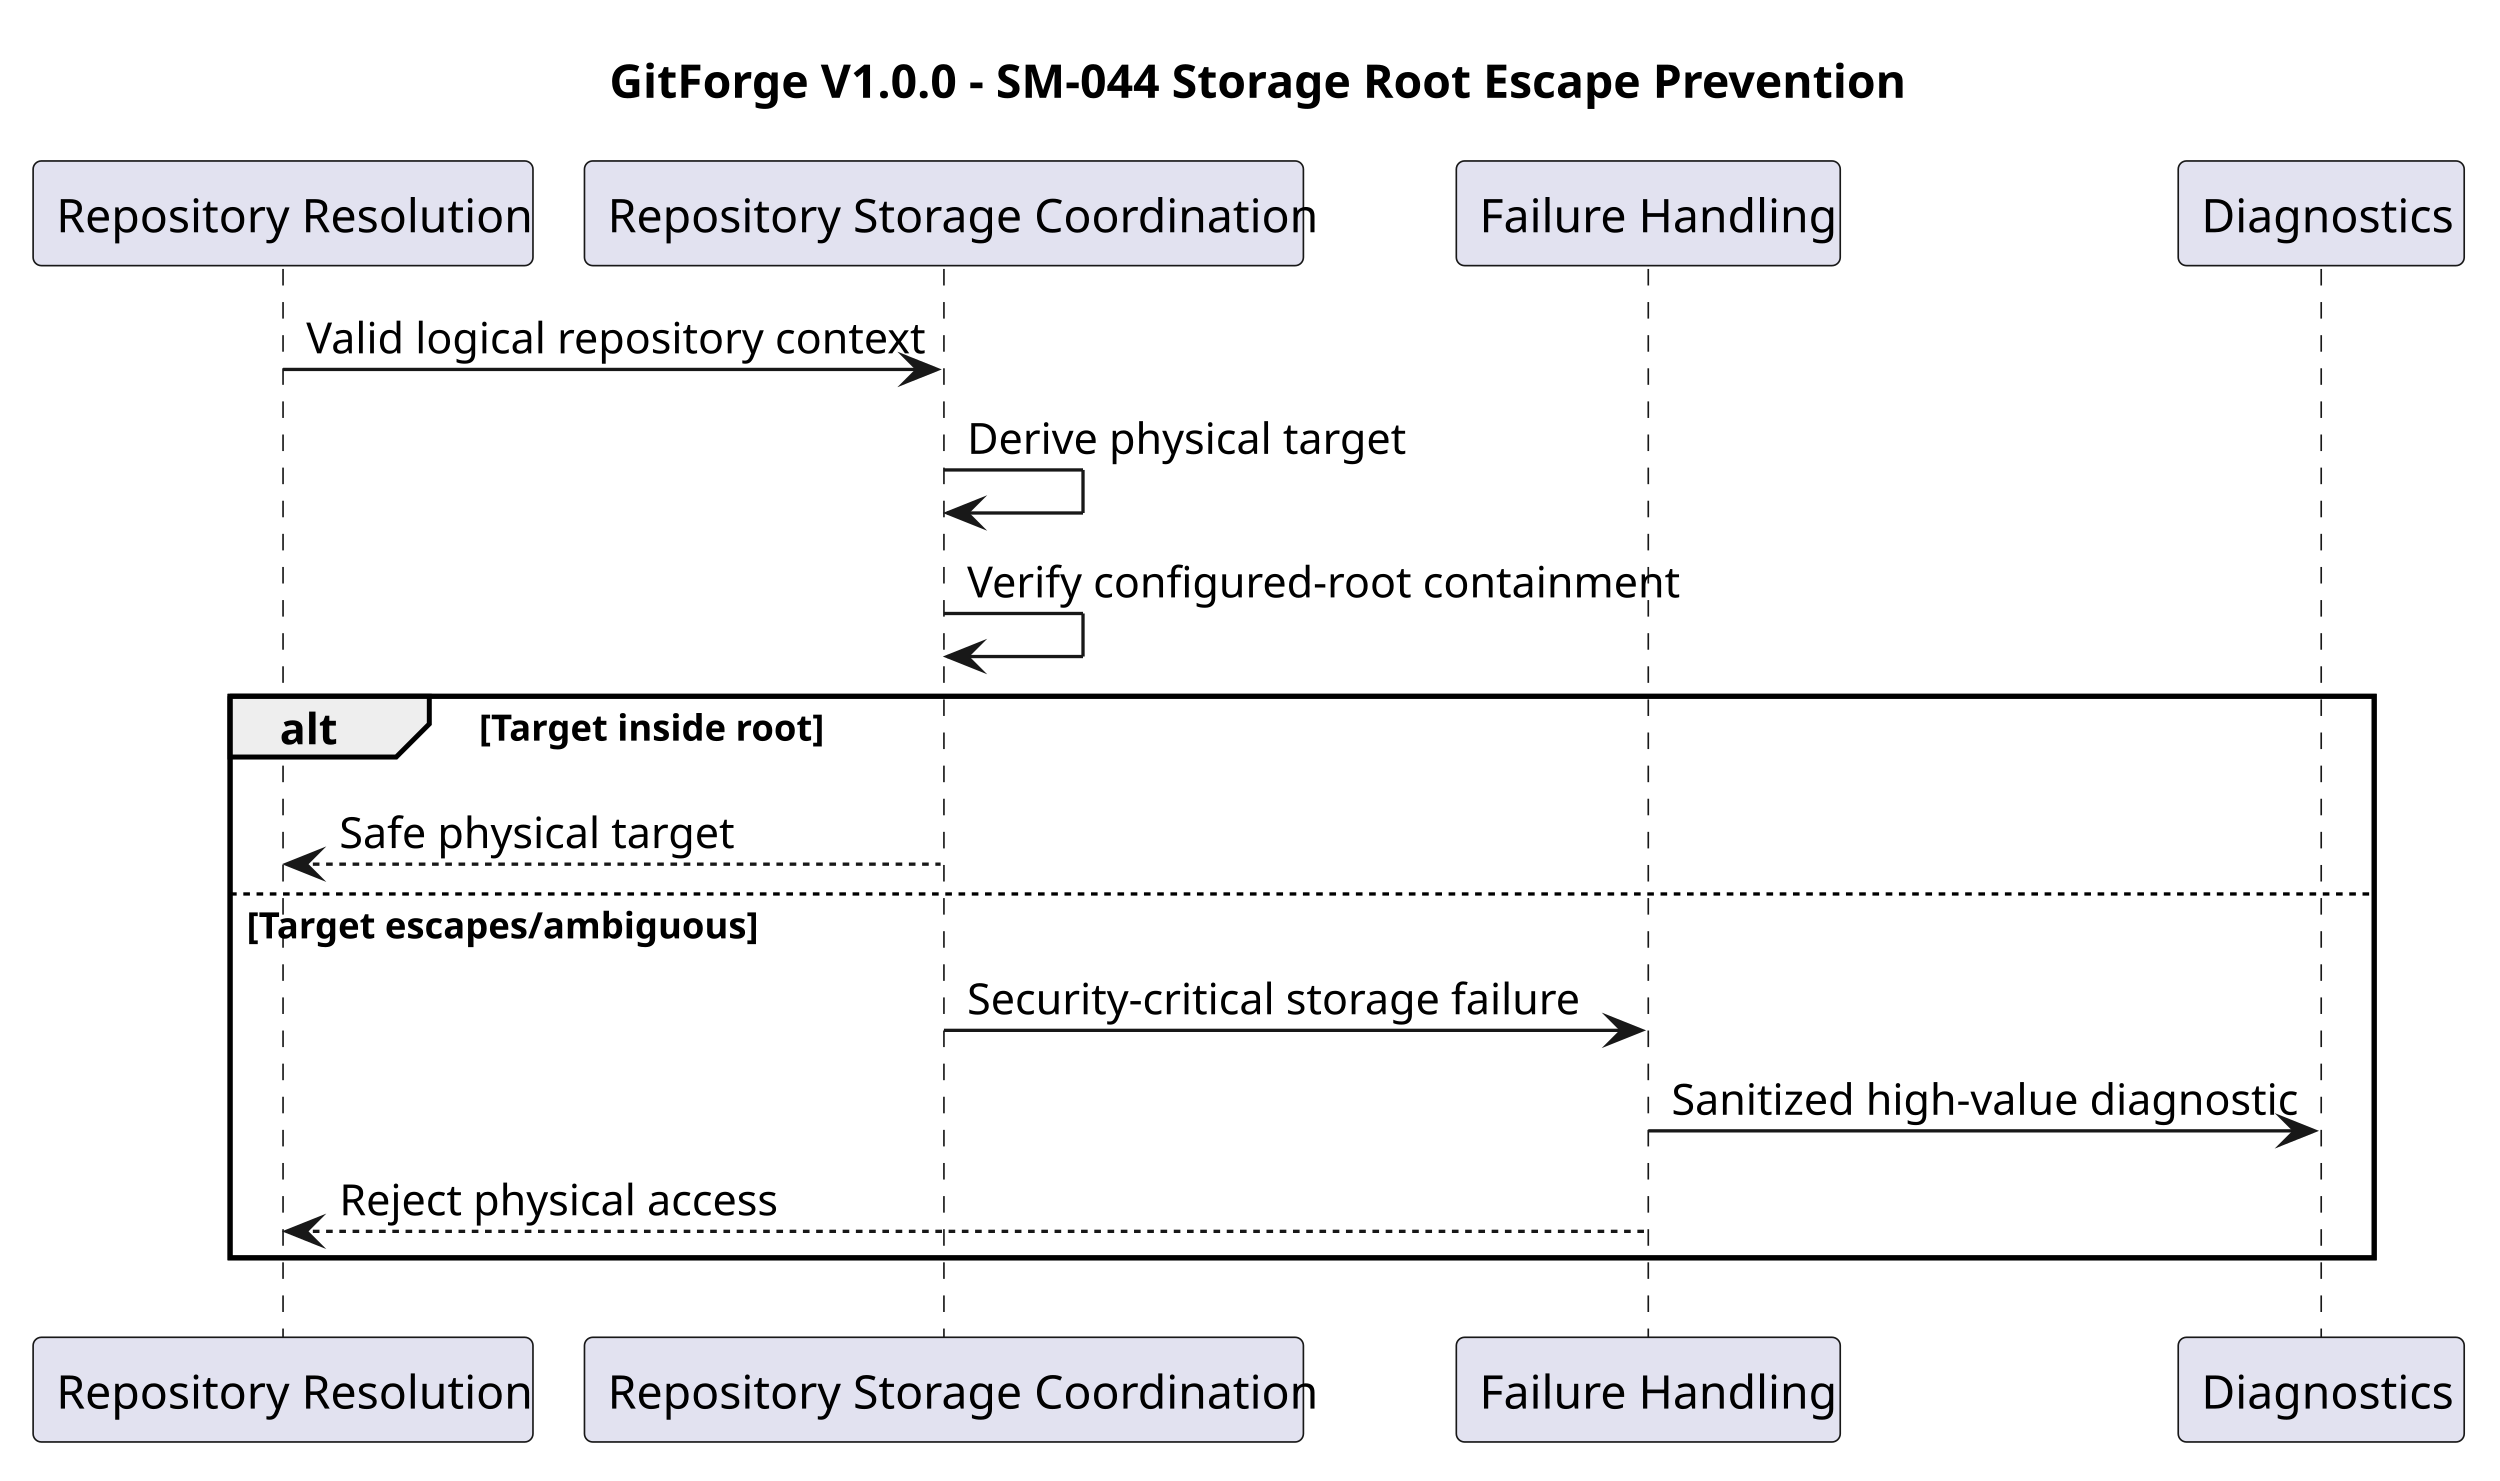
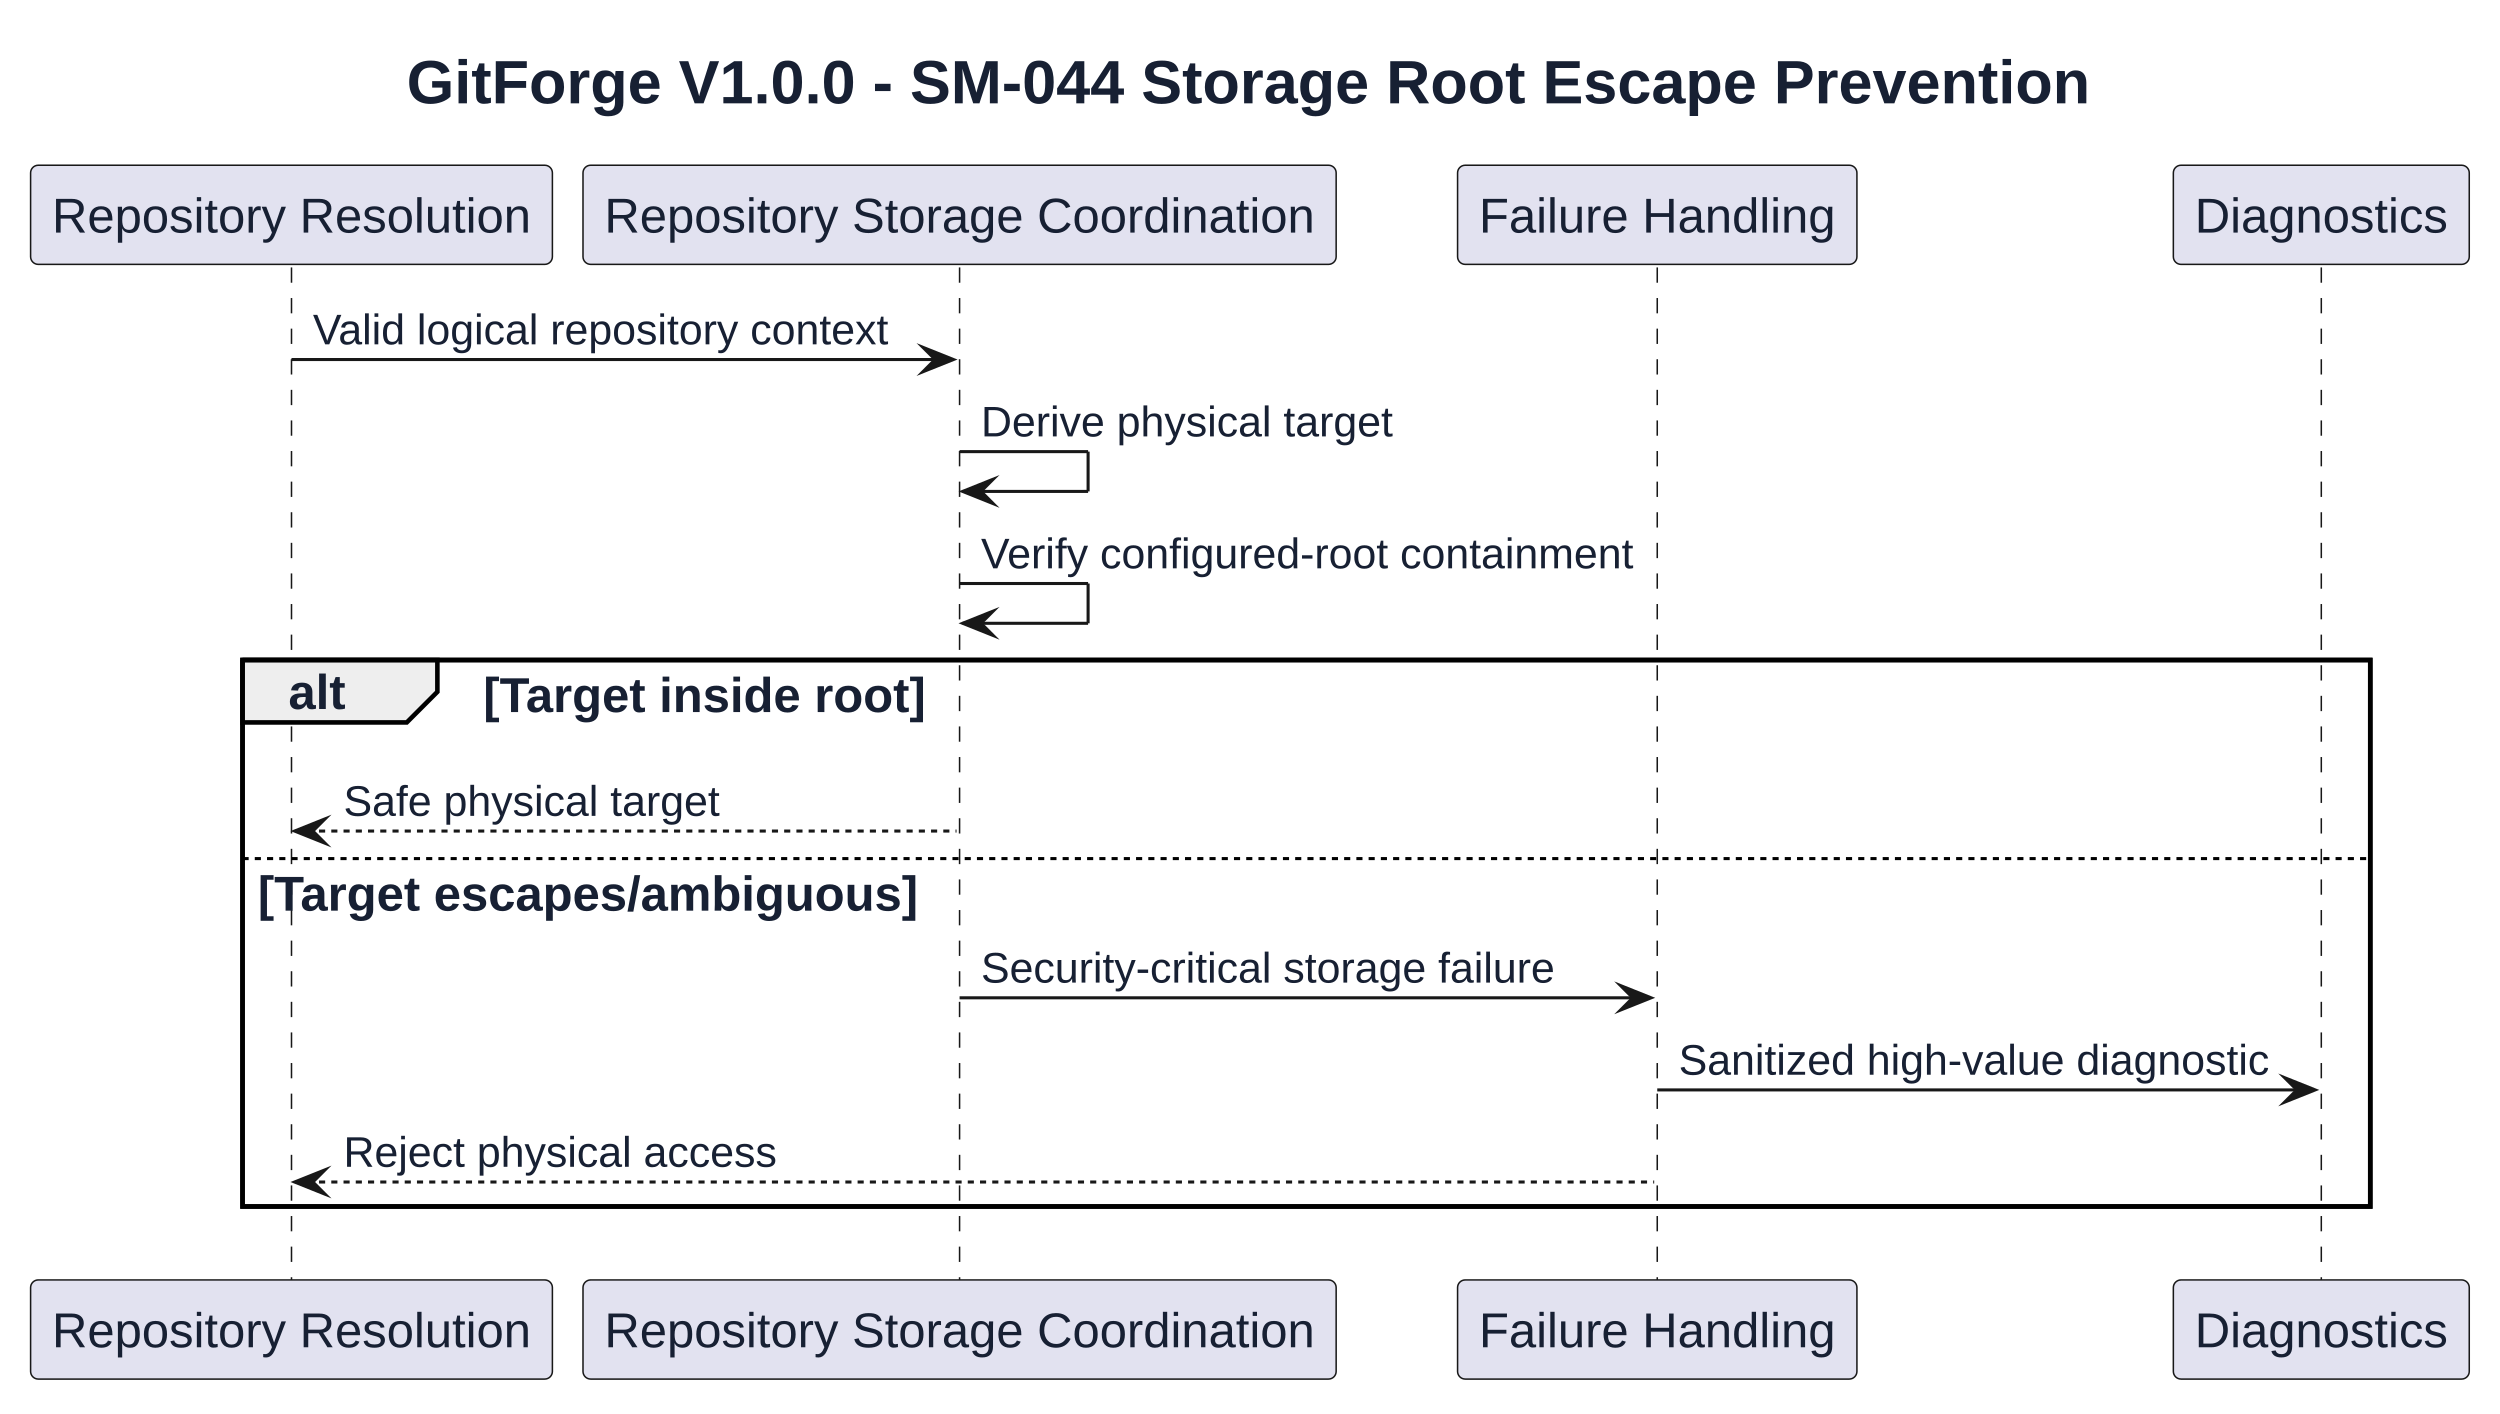
- <svg xmlns="http://www.w3.org/2000/svg" version="1.1" data-diagram-type="SEQUENCE" style="width:755px;height:447px;background:#FFFFFF;" width="755px" height="447px" viewBox="0 0 755 447" zoomAndPan="magnify" preserveAspectRatio="none" contentStyleType="text/css">
+ <svg xmlns="http://www.w3.org/2000/svg" version="1.1" data-diagram-type="SEQUENCE" style="width:817px;height:462px;background:#FFFFFF;" width="817px" height="462px" viewBox="0 0 817 462" zoomAndPan="magnify" preserveAspectRatio="none" contentStyleType="text/css">
  <defs />
  <g font-family="sans-serif" lengthAdjust="spacing">
-     <g class="title" data-source-line="1">
-       <text x="184.044" y="29.533" fill="#000" font-size="14" textLength="385.103" font-weight="700">GitForge V1.0.0 - SM-044 Storage Root Escape Prevention</text>
+     <g class="title" data-source-line="8">
+       <text x="132.903" y="33.76" fill="#172033" font-size="20" textLength="550.146" font-weight="700" font-family="Arial">GitForge V1.0.0 - SM-044 Storage Root Escape Prevention</text>
    </g>
-     <rect x="69.479" y="210.273" width="647.528" height="169.594" fill="none" style="stroke:#000;stroke-width:1.5;" />
+     <rect x="79.262" y="215.692" width="695.34" height="178.59" fill="none" style="stroke:#000;stroke-width:1.5;" />
    <g>
-       <rect x="81.979" y="81.219" width="8" height="322.648" fill="#000" fill-opacity="0" />
-       <line x1="85.479" y1="81.219" x2="85.479" y2="403.867" style="stroke:#181818;stroke-width:0.5;stroke-dasharray:5,5;" />
+       <rect x="91.762" y="87.396" width="8" height="330.886" fill="#000" fill-opacity="0" />
+       <line x1="95.262" y1="87.396" x2="95.262" y2="418.282" style="stroke:#181818;stroke-width:0.5;stroke-dasharray:5,5;" />
    </g>
    <g>
-       <rect x="281.568" y="81.219" width="8" height="322.648" fill="#000" fill-opacity="0" />
-       <line x1="285.068" y1="81.219" x2="285.068" y2="403.867" style="stroke:#181818;stroke-width:0.5;stroke-dasharray:5,5;" />
+       <rect x="310.09" y="87.396" width="8" height="330.886" fill="#000" fill-opacity="0" />
+       <line x1="313.59" y1="87.396" x2="313.59" y2="418.282" style="stroke:#181818;stroke-width:0.5;stroke-dasharray:5,5;" />
    </g>
    <g>
-       <rect x="494.281" y="81.219" width="8" height="322.648" fill="#000" fill-opacity="0" />
-       <line x1="497.781" y1="81.219" x2="497.781" y2="403.867" style="stroke:#181818;stroke-width:0.5;stroke-dasharray:5,5;" />
+       <rect x="538.089" y="87.396" width="8" height="330.886" fill="#000" fill-opacity="0" />
+       <line x1="541.589" y1="87.396" x2="541.589" y2="418.282" style="stroke:#181818;stroke-width:0.5;stroke-dasharray:5,5;" />
    </g>
    <g>
-       <rect x="697.507" y="81.219" width="8" height="322.648" fill="#000" fill-opacity="0" />
-       <line x1="701.007" y1="81.219" x2="701.007" y2="403.867" style="stroke:#181818;stroke-width:0.5;stroke-dasharray:5,5;" />
+       <rect x="755.102" y="87.396" width="8" height="330.886" fill="#000" fill-opacity="0" />
+       <line x1="758.602" y1="87.396" x2="758.602" y2="418.282" style="stroke:#181818;stroke-width:0.5;stroke-dasharray:5,5;" />
    </g>
-     <rect x="10" y="48.609" width="150.958" height="31.609" fill="#E2E2F0" style="stroke:#181818;stroke-width:0.5;" rx="2.5" ry="2.5" />
-     <text x="17" y="70.143" fill="#000" font-size="14" textLength="136.958">Repository Resolution</text>
-     <rect x="176.51" y="48.609" width="217.116" height="31.609" fill="#E2E2F0" style="stroke:#181818;stroke-width:0.5;" rx="2.5" ry="2.5" />
-     <text x="183.51" y="70.143" fill="#000" font-size="14" textLength="203.116">Repository Storage Coordination</text>
-     <rect x="439.809" y="48.609" width="115.944" height="31.609" fill="#E2E2F0" style="stroke:#181818;stroke-width:0.5;" rx="2.5" ry="2.5" />
-     <text x="446.809" y="70.143" fill="#000" font-size="14" textLength="101.944">Failure Handling</text>
-     <rect x="657.825" y="48.609" width="86.365" height="31.609" fill="#E2E2F0" style="stroke:#181818;stroke-width:0.5;" rx="2.5" ry="2.5" />
-     <text x="664.825" y="70.143" fill="#000" font-size="14" textLength="72.365">Diagnostics</text>
-     <rect x="10" y="403.867" width="150.958" height="31.609" fill="#E2E2F0" style="stroke:#181818;stroke-width:0.5;" rx="2.5" ry="2.5" />
-     <text x="17" y="425.4" fill="#000" font-size="14" textLength="136.958">Repository Resolution</text>
-     <rect x="176.51" y="403.867" width="217.116" height="31.609" fill="#E2E2F0" style="stroke:#181818;stroke-width:0.5;" rx="2.5" ry="2.5" />
-     <text x="183.51" y="425.4" fill="#000" font-size="14" textLength="203.116">Repository Storage Coordination</text>
-     <rect x="439.809" y="403.867" width="115.944" height="31.609" fill="#E2E2F0" style="stroke:#181818;stroke-width:0.5;" rx="2.5" ry="2.5" />
-     <text x="446.809" y="425.4" fill="#000" font-size="14" textLength="101.944">Failure Handling</text>
-     <rect x="657.825" y="403.867" width="86.365" height="31.609" fill="#E2E2F0" style="stroke:#181818;stroke-width:0.5;" rx="2.5" ry="2.5" />
-     <text x="664.825" y="425.4" fill="#000" font-size="14" textLength="72.365">Diagnostics</text>
-     <polygon points="273.068,107.57,283.068,111.57,273.068,115.57,277.068,111.57" fill="#181818" style="stroke:#181818;stroke-width:1;stroke-linejoin:miter;stroke-miterlimit:10;" />
-     <line x1="85.479" y1="111.57" x2="279.068" y2="111.57" style="stroke:#181818;stroke-width:1;" />
-     <text x="92.479" y="106.714" fill="#000" font-size="13" textLength="175.589">Valid logical repository context</text>
-     <line x1="285.068" y1="141.922" x2="327.068" y2="141.922" style="stroke:#181818;stroke-width:1;" />
-     <line x1="327.068" y1="141.922" x2="327.068" y2="154.922" style="stroke:#181818;stroke-width:1;" />
-     <line x1="286.068" y1="154.922" x2="327.068" y2="154.922" style="stroke:#181818;stroke-width:1;" />
-     <polygon points="296.068,150.922,286.068,154.922,296.068,158.922,292.068,154.922" fill="#181818" style="stroke:#181818;stroke-width:1;stroke-linejoin:miter;stroke-miterlimit:10;" />
-     <text x="292.068" y="137.065" fill="#000" font-size="13" textLength="124.998">Derive physical target</text>
-     <line x1="285.068" y1="185.273" x2="327.068" y2="185.273" style="stroke:#181818;stroke-width:1;" />
-     <line x1="327.068" y1="185.273" x2="327.068" y2="198.273" style="stroke:#181818;stroke-width:1;" />
-     <line x1="286.068" y1="198.273" x2="327.068" y2="198.273" style="stroke:#181818;stroke-width:1;" />
-     <polygon points="296.068,194.273,286.068,198.273,296.068,202.273,292.068,198.273" fill="#181818" style="stroke:#181818;stroke-width:1;stroke-linejoin:miter;stroke-miterlimit:10;" />
-     <text x="292.068" y="180.417" fill="#000" font-size="13" textLength="198.713">Verify configured-root containment</text>
-     <path d="M69.479,210.273 L129.65,210.273 L129.65,218.625 L119.65,228.625 L69.479,228.625 L69.479,210.273" style="stroke:#000;stroke-width:1.5;" fill="#EEE" />
-     <rect x="69.479" y="210.273" width="647.528" height="169.594" fill="none" style="stroke:#000;stroke-width:1.5;" />
-     <text x="84.479" y="224.769" fill="#000" font-size="13" textLength="15.171" font-weight="700">alt</text>
-     <text x="144.65" y="223.692" fill="#000" font-size="11" textLength="100.225" font-weight="700">[Target inside root]</text>
-     <polygon points="96.479,256.977,86.479,260.977,96.479,264.977,92.479,260.977" fill="#181818" style="stroke:#181818;stroke-width:1;stroke-linejoin:miter;stroke-miterlimit:10;" />
-     <line x1="90.479" y1="260.977" x2="284.068" y2="260.977" style="stroke:#181818;stroke-width:1;stroke-dasharray:2,2;" />
-     <text x="102.479" y="256.12" fill="#000" font-size="13" textLength="114.175">Safe physical target</text>
-     <line x1="69.479" y1="269.977" x2="717.007" y2="269.977" style="stroke:#000;stroke-width:1;stroke-dasharray:2,2;" />
-     <text x="74.479" y="283.396" fill="#000" font-size="11" textLength="149.15" font-weight="700">[Target escapes/ambiguous]</text>
-     <polygon points="485.781,307.164,495.781,311.164,485.781,315.164,489.781,311.164" fill="#181818" style="stroke:#181818;stroke-width:1;stroke-linejoin:miter;stroke-miterlimit:10;" />
-     <line x1="285.068" y1="311.164" x2="491.781" y2="311.164" style="stroke:#181818;stroke-width:1;" />
-     <text x="292.068" y="306.308" fill="#000" font-size="13" textLength="174.116">Security-critical storage failure</text>
-     <polygon points="689.007,337.516,699.007,341.516,689.007,345.516,693.007,341.516" fill="#181818" style="stroke:#181818;stroke-width:1;stroke-linejoin:miter;stroke-miterlimit:10;" />
-     <line x1="497.781" y1="341.516" x2="695.007" y2="341.516" style="stroke:#181818;stroke-width:1;" />
-     <text x="504.781" y="336.659" fill="#000" font-size="13" textLength="179.226">Sanitized high-value diagnostic</text>
-     <polygon points="96.479,367.867,86.479,371.867,96.479,375.867,92.479,371.867" fill="#181818" style="stroke:#181818;stroke-width:1;stroke-linejoin:miter;stroke-miterlimit:10;" />
-     <line x1="90.479" y1="371.867" x2="496.781" y2="371.867" style="stroke:#181818;stroke-width:1;stroke-dasharray:2,2;" />
-     <text x="102.479" y="367.011" fill="#000" font-size="13" textLength="131.498">Reject physical access</text>
+     <rect x="10" y="53.998" width="170.523" height="32.398" fill="#E2E2F0" style="stroke:#181818;stroke-width:0.5;" rx="2.5" ry="2.5" />
+     <text x="17" y="76.006" fill="#172033" font-size="16" textLength="156.523" font-family="Arial">Repository Resolution</text>
+     <rect x="190.523" y="53.998" width="246.133" height="32.398" fill="#E2E2F0" style="stroke:#181818;stroke-width:0.5;" rx="2.5" ry="2.5" />
+     <text x="197.523" y="76.006" fill="#172033" font-size="16" textLength="232.133" font-family="Arial">Repository Storage Coordination</text>
+     <rect x="476.335" y="53.998" width="130.508" height="32.398" fill="#E2E2F0" style="stroke:#181818;stroke-width:0.5;" rx="2.5" ry="2.5" />
+     <text x="483.335" y="76.006" fill="#172033" font-size="16" textLength="116.508" font-family="Arial">Failure Handling</text>
+     <rect x="710.25" y="53.998" width="96.703" height="32.398" fill="#E2E2F0" style="stroke:#181818;stroke-width:0.5;" rx="2.5" ry="2.5" />
+     <text x="717.25" y="76.006" fill="#172033" font-size="16" textLength="82.703" font-family="Arial">Diagnostics</text>
+     <rect x="10" y="418.282" width="170.523" height="32.398" fill="#E2E2F0" style="stroke:#181818;stroke-width:0.5;" rx="2.5" ry="2.5" />
+     <text x="17" y="440.29" fill="#172033" font-size="16" textLength="156.523" font-family="Arial">Repository Resolution</text>
+     <rect x="190.523" y="418.282" width="246.133" height="32.398" fill="#E2E2F0" style="stroke:#181818;stroke-width:0.5;" rx="2.5" ry="2.5" />
+     <text x="197.523" y="440.29" fill="#172033" font-size="16" textLength="232.133" font-family="Arial">Repository Storage Coordination</text>
+     <rect x="476.335" y="418.282" width="130.508" height="32.398" fill="#E2E2F0" style="stroke:#181818;stroke-width:0.5;" rx="2.5" ry="2.5" />
+     <text x="483.335" y="440.29" fill="#172033" font-size="16" textLength="116.508" font-family="Arial">Failure Handling</text>
+     <rect x="710.25" y="418.282" width="96.703" height="32.398" fill="#E2E2F0" style="stroke:#181818;stroke-width:0.5;" rx="2.5" ry="2.5" />
+     <text x="717.25" y="440.29" fill="#172033" font-size="16" textLength="82.703" font-family="Arial">Diagnostics</text>
+     <polygon points="301.59,113.495,311.59,117.495,301.59,121.495,305.59,117.495" fill="#181818" style="stroke:#181818;stroke-width:1;stroke-linejoin:miter;stroke-miterlimit:10;" />
+     <line x1="95.262" y1="117.495" x2="307.59" y2="117.495" style="stroke:#181818;stroke-width:1;" />
+     <text x="102.262" y="112.528" fill="#172033" font-size="14" textLength="189.096" font-family="Arial">Valid logical repository context</text>
+     <line x1="313.59" y1="147.594" x2="355.59" y2="147.594" style="stroke:#181818;stroke-width:1;" />
+     <line x1="355.59" y1="147.594" x2="355.59" y2="160.594" style="stroke:#181818;stroke-width:1;" />
+     <line x1="314.59" y1="160.594" x2="355.59" y2="160.594" style="stroke:#181818;stroke-width:1;" />
+     <polygon points="324.59,156.594,314.59,160.594,324.59,164.594,320.59,160.594" fill="#181818" style="stroke:#181818;stroke-width:1;stroke-linejoin:miter;stroke-miterlimit:10;" />
+     <text x="320.59" y="142.627" fill="#172033" font-size="14" textLength="134.613" font-family="Arial">Derive physical target</text>
+     <line x1="313.59" y1="190.692" x2="355.59" y2="190.692" style="stroke:#181818;stroke-width:1;" />
+     <line x1="355.59" y1="190.692" x2="355.59" y2="203.692" style="stroke:#181818;stroke-width:1;" />
+     <line x1="314.59" y1="203.692" x2="355.59" y2="203.692" style="stroke:#181818;stroke-width:1;" />
+     <polygon points="324.59,199.692,314.59,203.692,324.59,207.692,320.59,203.692" fill="#181818" style="stroke:#181818;stroke-width:1;stroke-linejoin:miter;stroke-miterlimit:10;" />
+     <text x="320.59" y="185.726" fill="#172033" font-size="14" textLength="213.999" font-family="Arial">Verify configured-root containment</text>
+     <path d="M79.262,215.692 L142.934,215.692 L142.934,226.091 L132.934,236.091 L79.262,236.091 L79.262,215.692" style="stroke:#000;stroke-width:1.5;" fill="#EEE" />
+     <rect x="79.262" y="215.692" width="695.34" height="178.59" fill="none" style="stroke:#000;stroke-width:1.5;" />
+     <text x="94.262" y="231.7" fill="#172033" font-size="16" textLength="18.672" font-weight="700" font-family="Arial">alt</text>
+     <text x="157.934" y="232.7" fill="#172033" font-size="16" textLength="145.781" font-weight="700" font-family="Arial">[Target inside root]</text>
+     <polygon points="106.262,267.588,96.262,271.588,106.262,275.588,102.262,271.588" fill="#181818" style="stroke:#181818;stroke-width:1;stroke-linejoin:miter;stroke-miterlimit:10;" />
+     <line x1="100.262" y1="271.588" x2="312.59" y2="271.588" style="stroke:#181818;stroke-width:1;stroke-dasharray:2,2;" />
+     <text x="112.262" y="266.621" fill="#172033" font-size="14" textLength="122.958" font-family="Arial">Safe physical target</text>
+     <line x1="79.262" y1="280.588" x2="774.602" y2="280.588" style="stroke:#000;stroke-width:1;stroke-dasharray:2,2;" />
+     <text x="84.262" y="297.596" fill="#172033" font-size="16" textLength="216.945" font-weight="700" font-family="Arial">[Target escapes/ambiguous]</text>
+     <polygon points="529.589,322.085,539.589,326.085,529.589,330.085,533.589,326.085" fill="#181818" style="stroke:#181818;stroke-width:1;stroke-linejoin:miter;stroke-miterlimit:10;" />
+     <line x1="313.59" y1="326.085" x2="535.589" y2="326.085" style="stroke:#181818;stroke-width:1;" />
+     <text x="320.59" y="321.118" fill="#172033" font-size="14" textLength="187.51" font-family="Arial">Security-critical storage failure</text>
+     <polygon points="746.602,352.184,756.602,356.184,746.602,360.184,750.602,356.184" fill="#181818" style="stroke:#181818;stroke-width:1;stroke-linejoin:miter;stroke-miterlimit:10;" />
+     <line x1="541.589" y1="356.184" x2="752.602" y2="356.184" style="stroke:#181818;stroke-width:1;" />
+     <text x="548.589" y="351.217" fill="#172033" font-size="14" textLength="193.013" font-family="Arial">Sanitized high-value diagnostic</text>
+     <polygon points="106.262,382.282,96.262,386.282,106.262,390.282,102.262,386.282" fill="#181818" style="stroke:#181818;stroke-width:1;stroke-linejoin:miter;stroke-miterlimit:10;" />
+     <line x1="100.262" y1="386.282" x2="540.589" y2="386.282" style="stroke:#181818;stroke-width:1;stroke-dasharray:2,2;" />
+     <text x="112.262" y="381.315" fill="#172033" font-size="14" textLength="141.613" font-family="Arial">Reject physical access</text>
  </g>
</svg>
